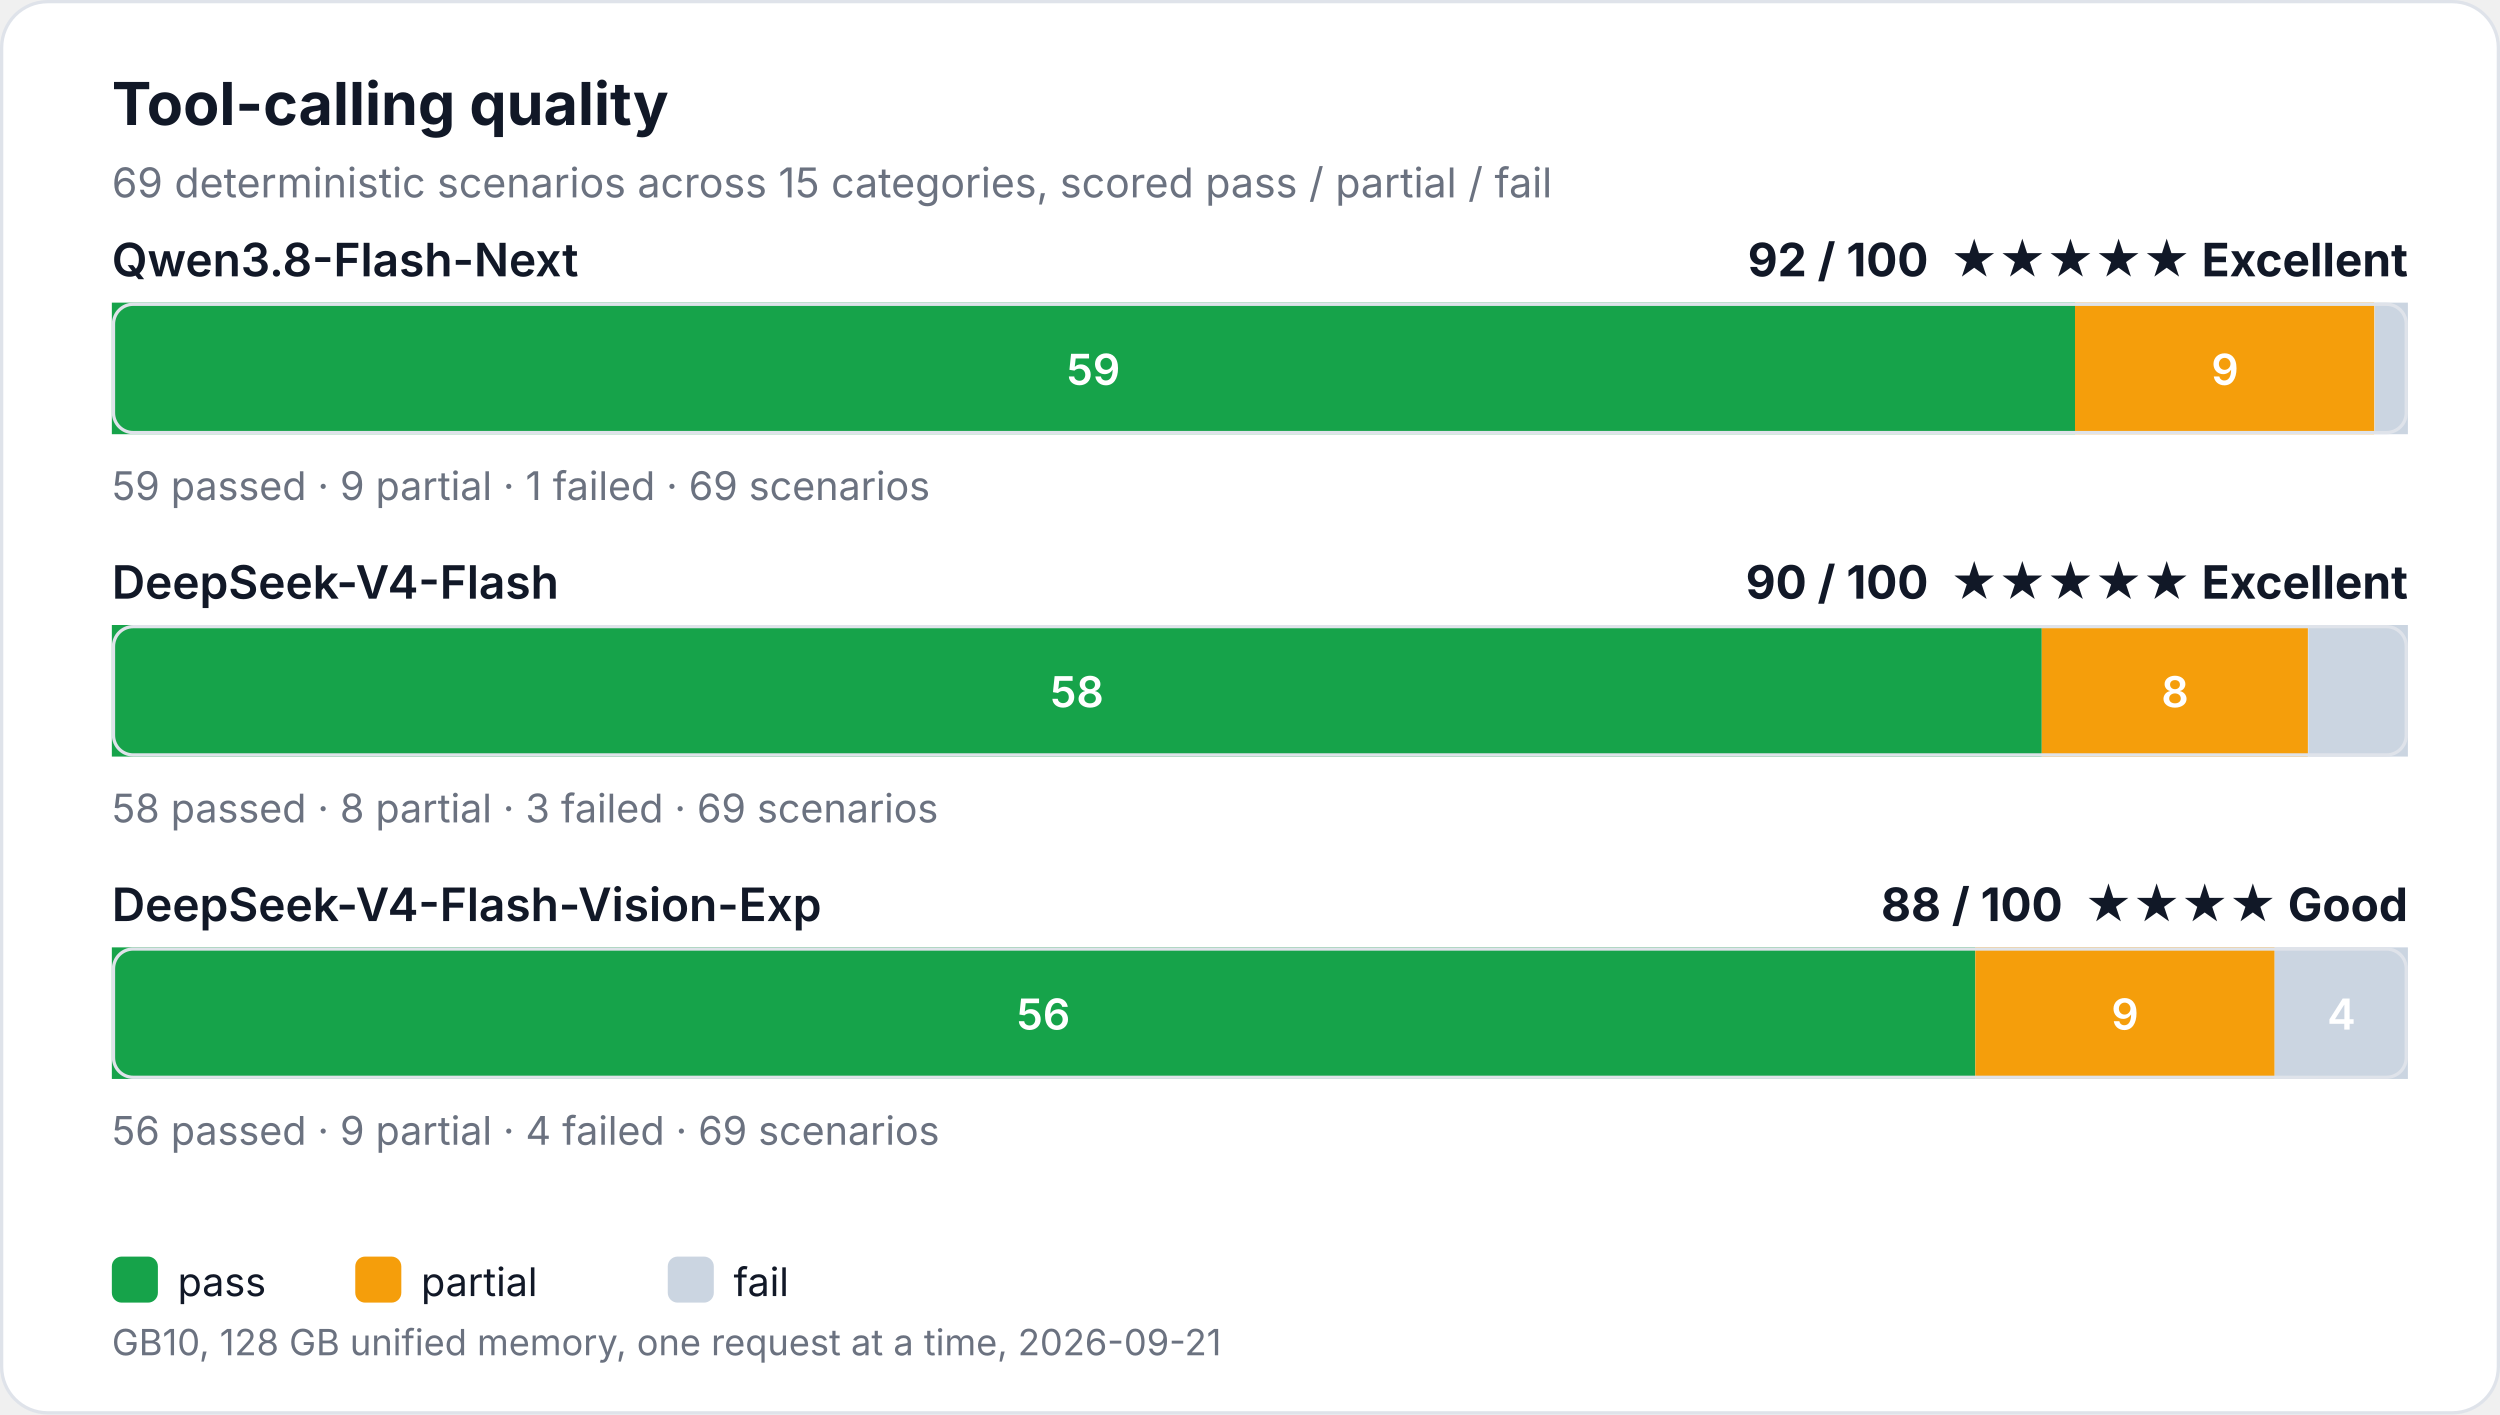
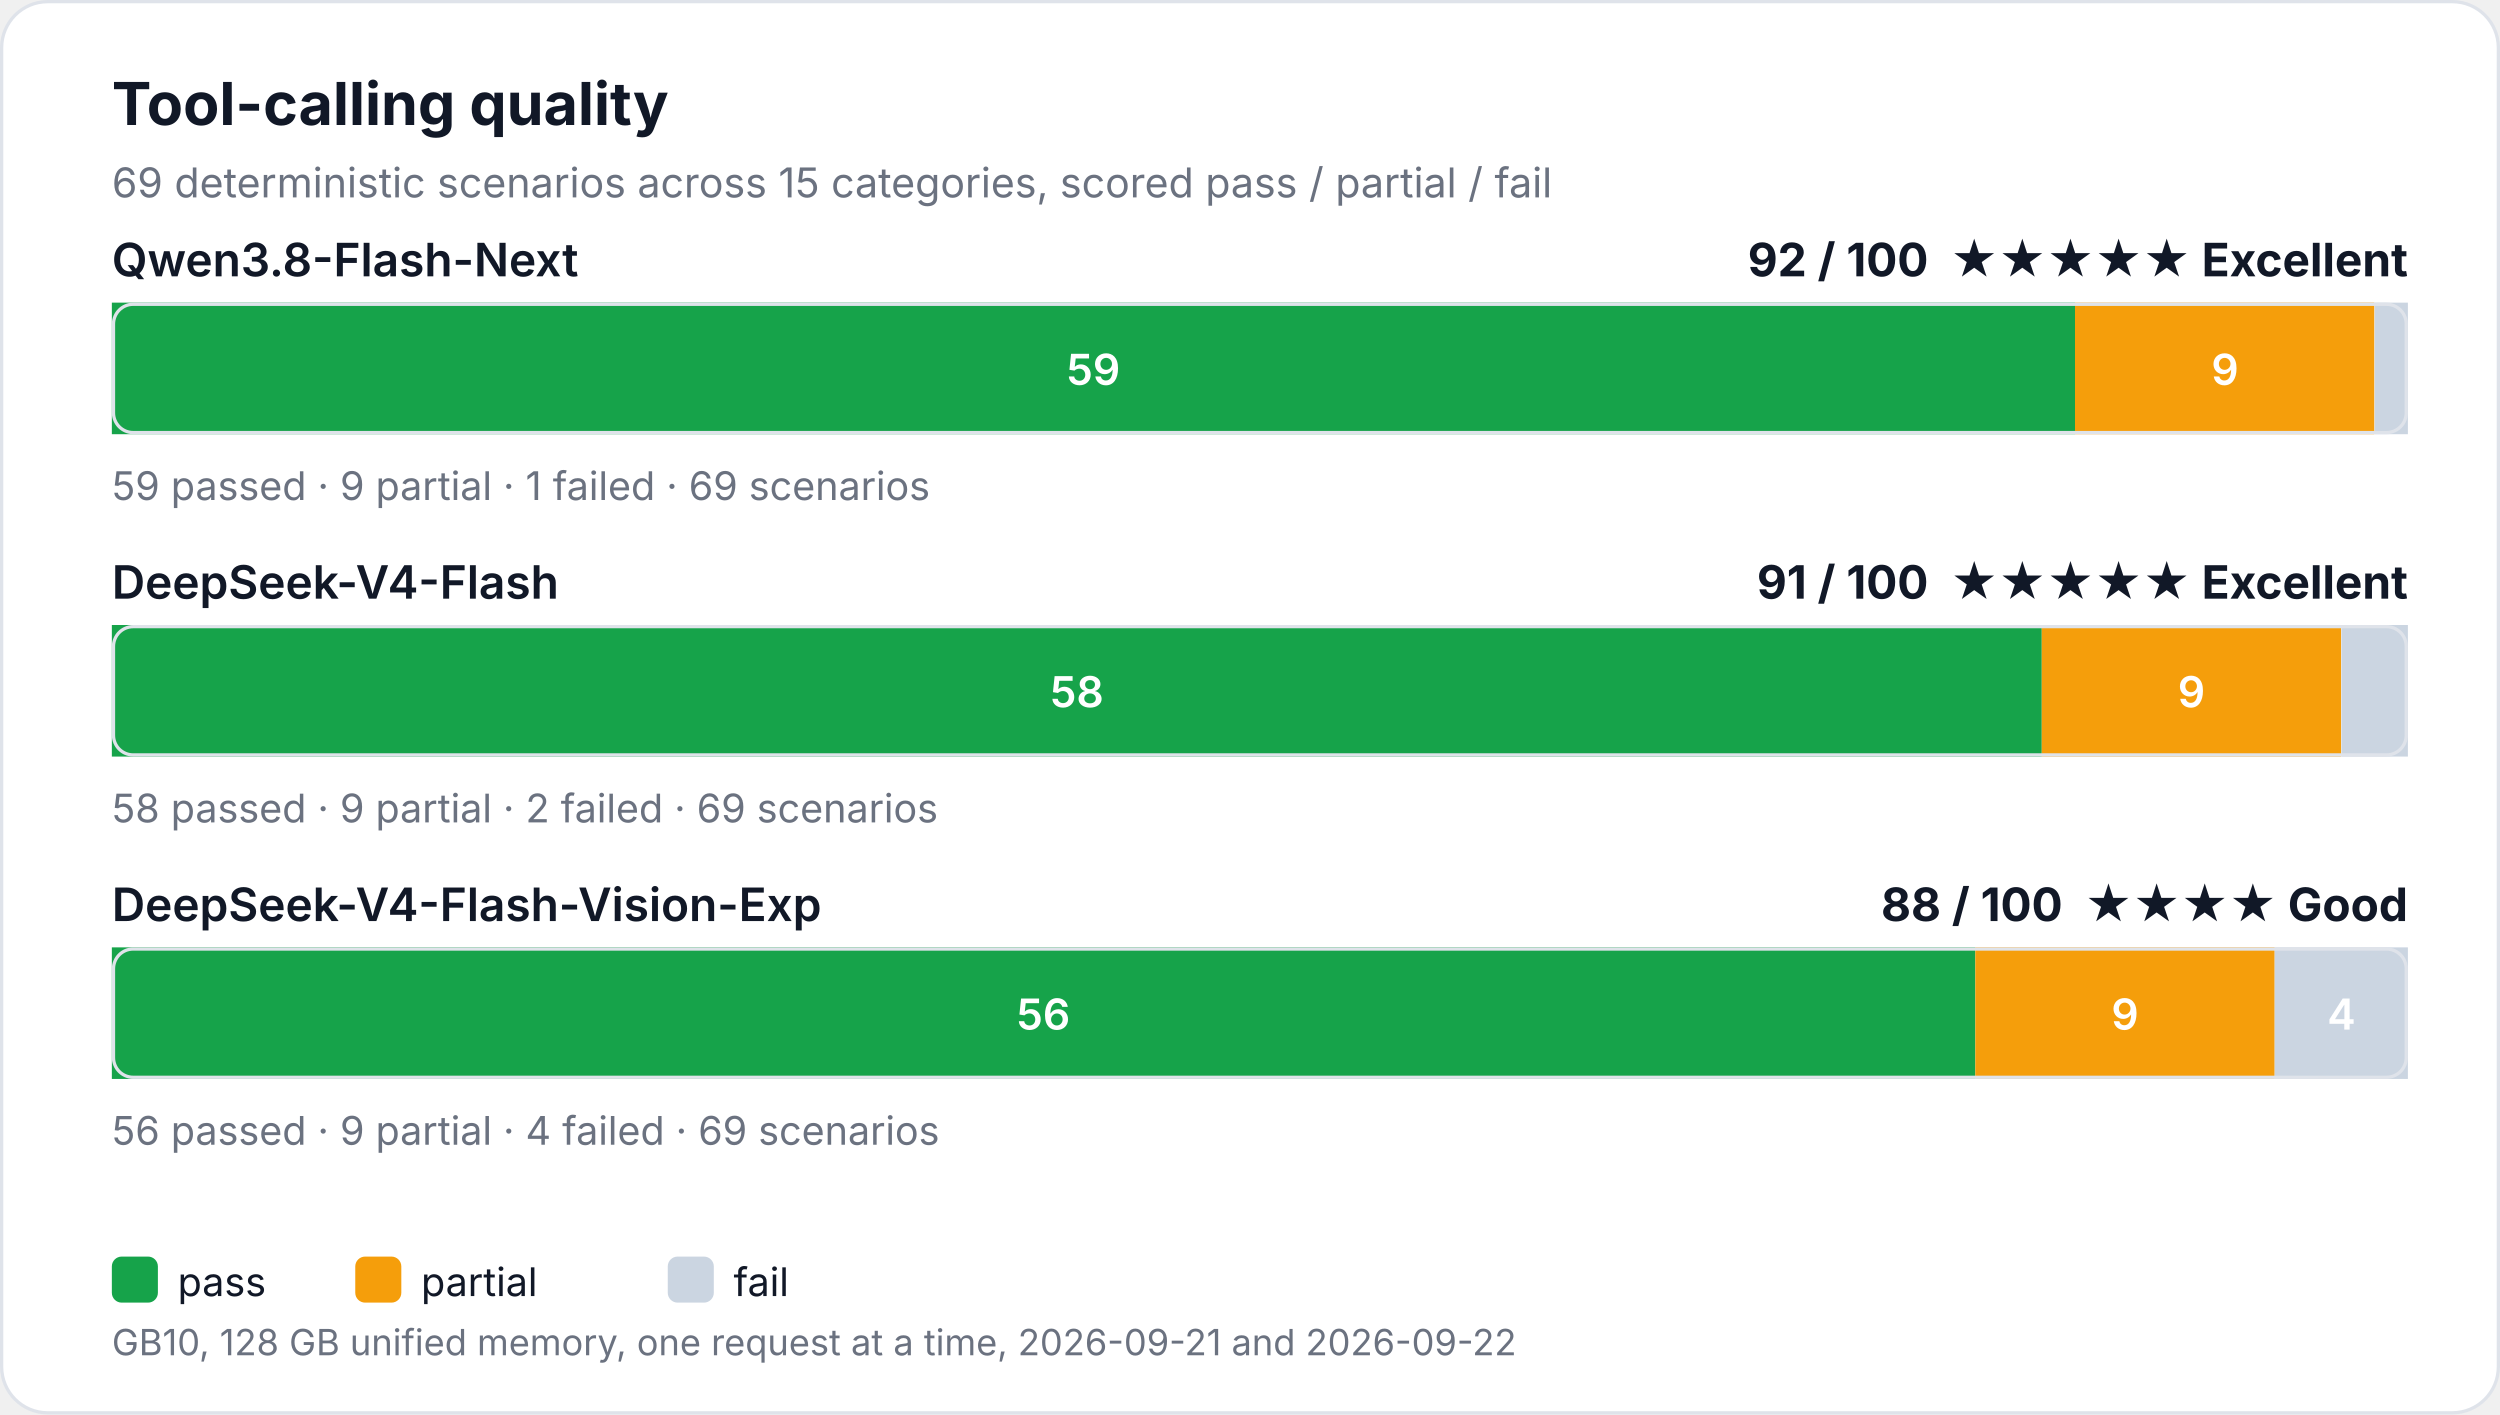
<svg xmlns="http://www.w3.org/2000/svg" width="760" height="430" viewBox="0 0 760 430" font-family="Inter, Segoe UI, Helvetica, Arial, sans-serif">
  <rect x="0.5" y="0.5" width="759" height="429" rx="14" fill="#ffffff" stroke="#dfe3ea" />
  <text x="34" y="38" font-size="18" font-weight="700" fill="#111827">Tool-calling quality</text>
  <text x="34" y="60" font-size="12.5" fill="#6b7280">69 deterministic scenarios across 15 categories, scored pass / partial / fail</text>
-   <text x="34" y="412" font-size="11" fill="#6b7280">GB10, 128 GB unified memory, one request at a time, 2026-09-21</text>
+   <text x="34" y="412" font-size="11" fill="#6b7280">GB10, 128 GB unified memory, one request at a time, 2026-09-21 and 2026-09-22</text>
  <text x="34" y="84" font-size="14" font-weight="600" fill="#111827">Qwen3.8-Flash-Next</text>
  <text x="732" y="84" font-size="14" font-weight="700" text-anchor="end" fill="#111827">92 / 100  ★★★★★ Excellent</text>
  <rect x="34.0" y="92" width="596.8" height="40" fill="#16a34a" />
  <text x="332.4" y="117.0" font-size="13" font-weight="600" text-anchor="middle" fill="#ffffff">59</text>
  <rect x="630.8" y="92" width="91.0" height="40" fill="#f59e0b" />
  <text x="676.4" y="117.0" font-size="13" font-weight="600" text-anchor="middle" fill="#ffffff">9</text>
  <rect x="721.9" y="92" width="10.1" height="40" fill="#cbd5e1" />
  <rect x="34.5" y="92.5" width="697" height="39" fill="none" stroke="#dfe3ea" rx="6" />
  <text x="34" y="152" font-size="12" fill="#6b7280">59 passed · 9 partial · 1 failed · 69 scenarios</text>
  <text x="34" y="182" font-size="14" font-weight="600" fill="#111827">DeepSeek-V4-Flash</text>
-   <text x="732" y="182" font-size="14" font-weight="700" text-anchor="end" fill="#111827">90 / 100  ★★★★★ Excellent</text>
+   <text x="732" y="182" font-size="14" font-weight="700" text-anchor="end" fill="#111827">91 / 100  ★★★★★ Excellent</text>
  <rect x="34.0" y="190" width="586.7" height="40" fill="#16a34a" />
  <text x="327.4" y="215.0" font-size="13" font-weight="600" text-anchor="middle" fill="#ffffff">58</text>
-   <rect x="620.7" y="190" width="80.9" height="40" fill="#f59e0b" />
-   <text x="661.2" y="215.0" font-size="13" font-weight="600" text-anchor="middle" fill="#ffffff">8</text>
-   <rect x="701.7" y="190" width="30.3" height="40" fill="#cbd5e1" />
+   <rect x="620.7" y="190" width="91.0" height="40" fill="#f59e0b" />
+   <text x="666.2" y="215.0" font-size="13" font-weight="600" text-anchor="middle" fill="#ffffff">9</text>
+   <rect x="711.8" y="190" width="20.2" height="40" fill="#cbd5e1" />
  <rect x="34.5" y="190.5" width="697" height="39" fill="none" stroke="#dfe3ea" rx="6" />
-   <text x="34" y="250" font-size="12" fill="#6b7280">58 passed · 8 partial · 3 failed · 69 scenarios</text>
+   <text x="34" y="250" font-size="12" fill="#6b7280">58 passed · 9 partial · 2 failed · 69 scenarios</text>
  <text x="34" y="280" font-size="14" font-weight="600" fill="#111827">DeepSeek-V4-Flash-Vision-Exp</text>
  <text x="732" y="280" font-size="14" font-weight="700" text-anchor="end" fill="#111827">88 / 100  ★★★★ Good</text>
  <rect x="34.0" y="288" width="566.5" height="40" fill="#16a34a" />
  <text x="317.2" y="313.0" font-size="13" font-weight="600" text-anchor="middle" fill="#ffffff">56</text>
  <rect x="600.5" y="288" width="91.0" height="40" fill="#f59e0b" />
  <text x="646.0" y="313.0" font-size="13" font-weight="600" text-anchor="middle" fill="#ffffff">9</text>
  <rect x="691.5" y="288" width="40.5" height="40" fill="#cbd5e1" />
  <text x="711.8" y="313.0" font-size="13" font-weight="600" text-anchor="middle" fill="#ffffff">4</text>
  <rect x="34.5" y="288.5" width="697" height="39" fill="none" stroke="#dfe3ea" rx="6" />
  <text x="34" y="348" font-size="12" fill="#6b7280">56 passed · 9 partial · 4 failed · 69 scenarios</text>
  <rect x="34.0" y="382" width="14" height="14" rx="3" fill="#16a34a" />
  <text x="54.0" y="394" font-size="12" fill="#111827">pass</text>
  <rect x="108.0" y="382" width="14" height="14" rx="3" fill="#f59e0b" />
  <text x="128.0" y="394" font-size="12" fill="#111827">partial</text>
  <rect x="203.0" y="382" width="14" height="14" rx="3" fill="#cbd5e1" />
  <text x="223.0" y="394" font-size="12" fill="#111827">fail</text>
</svg>
